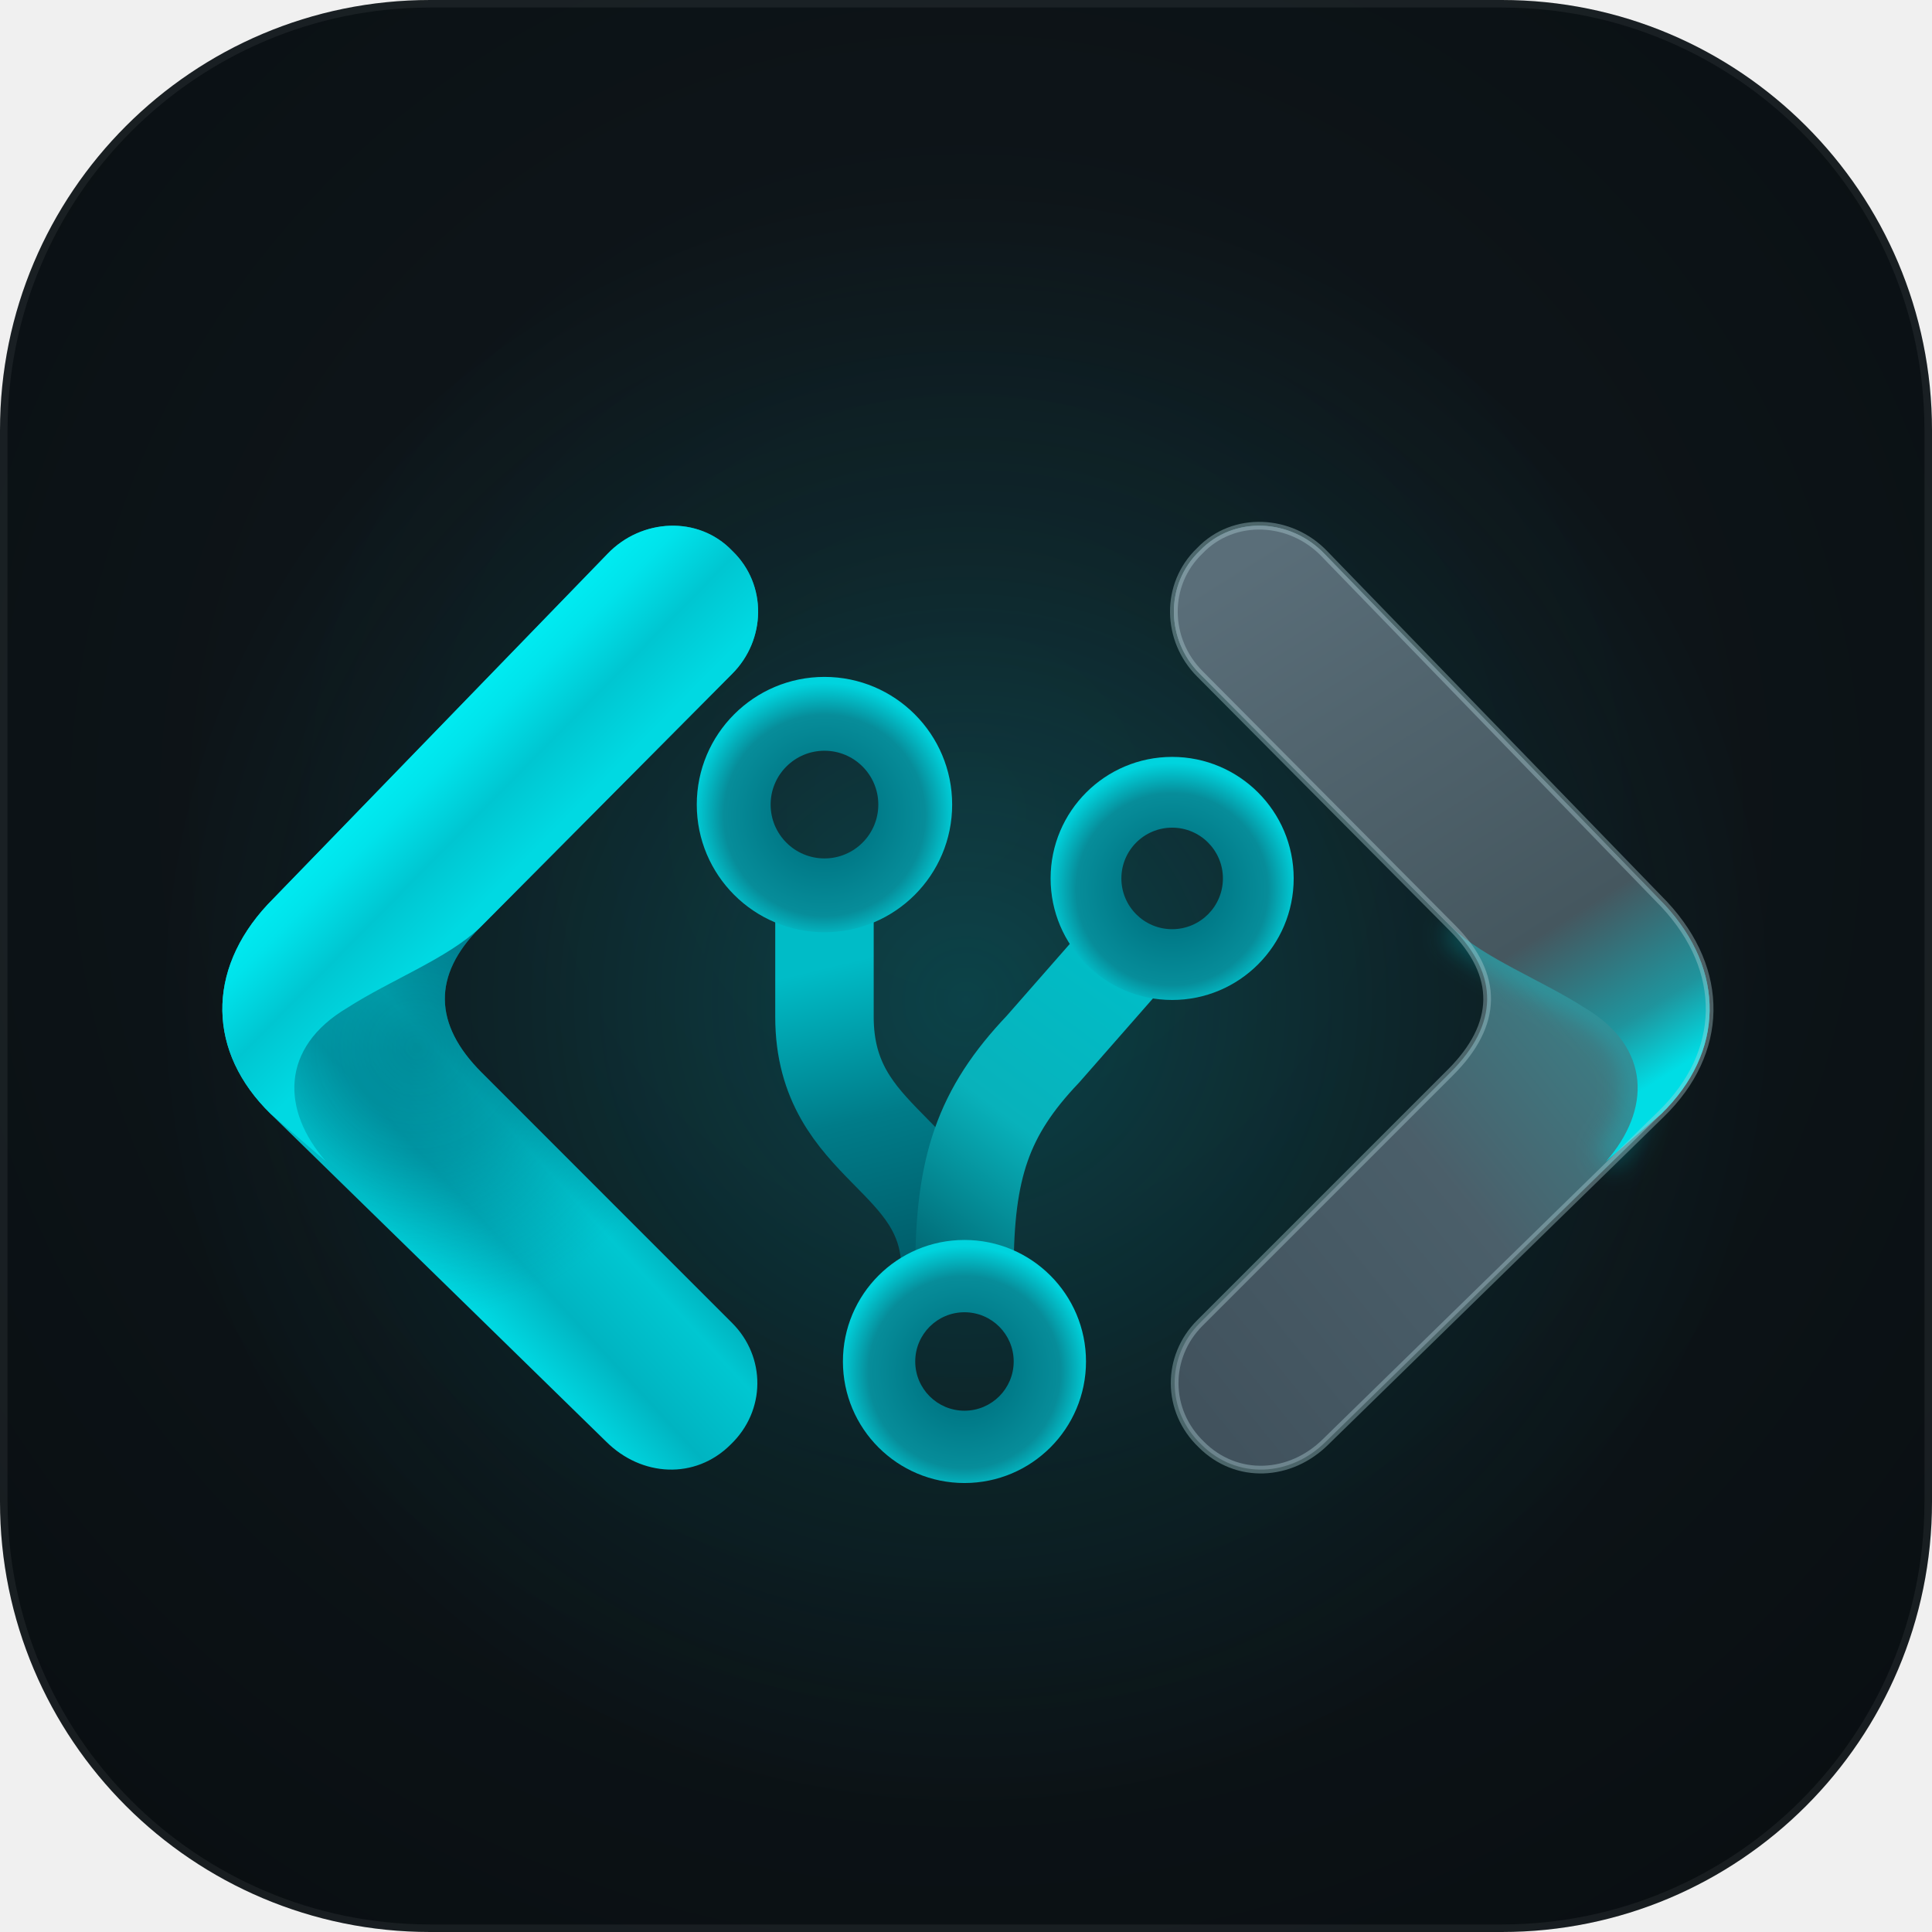
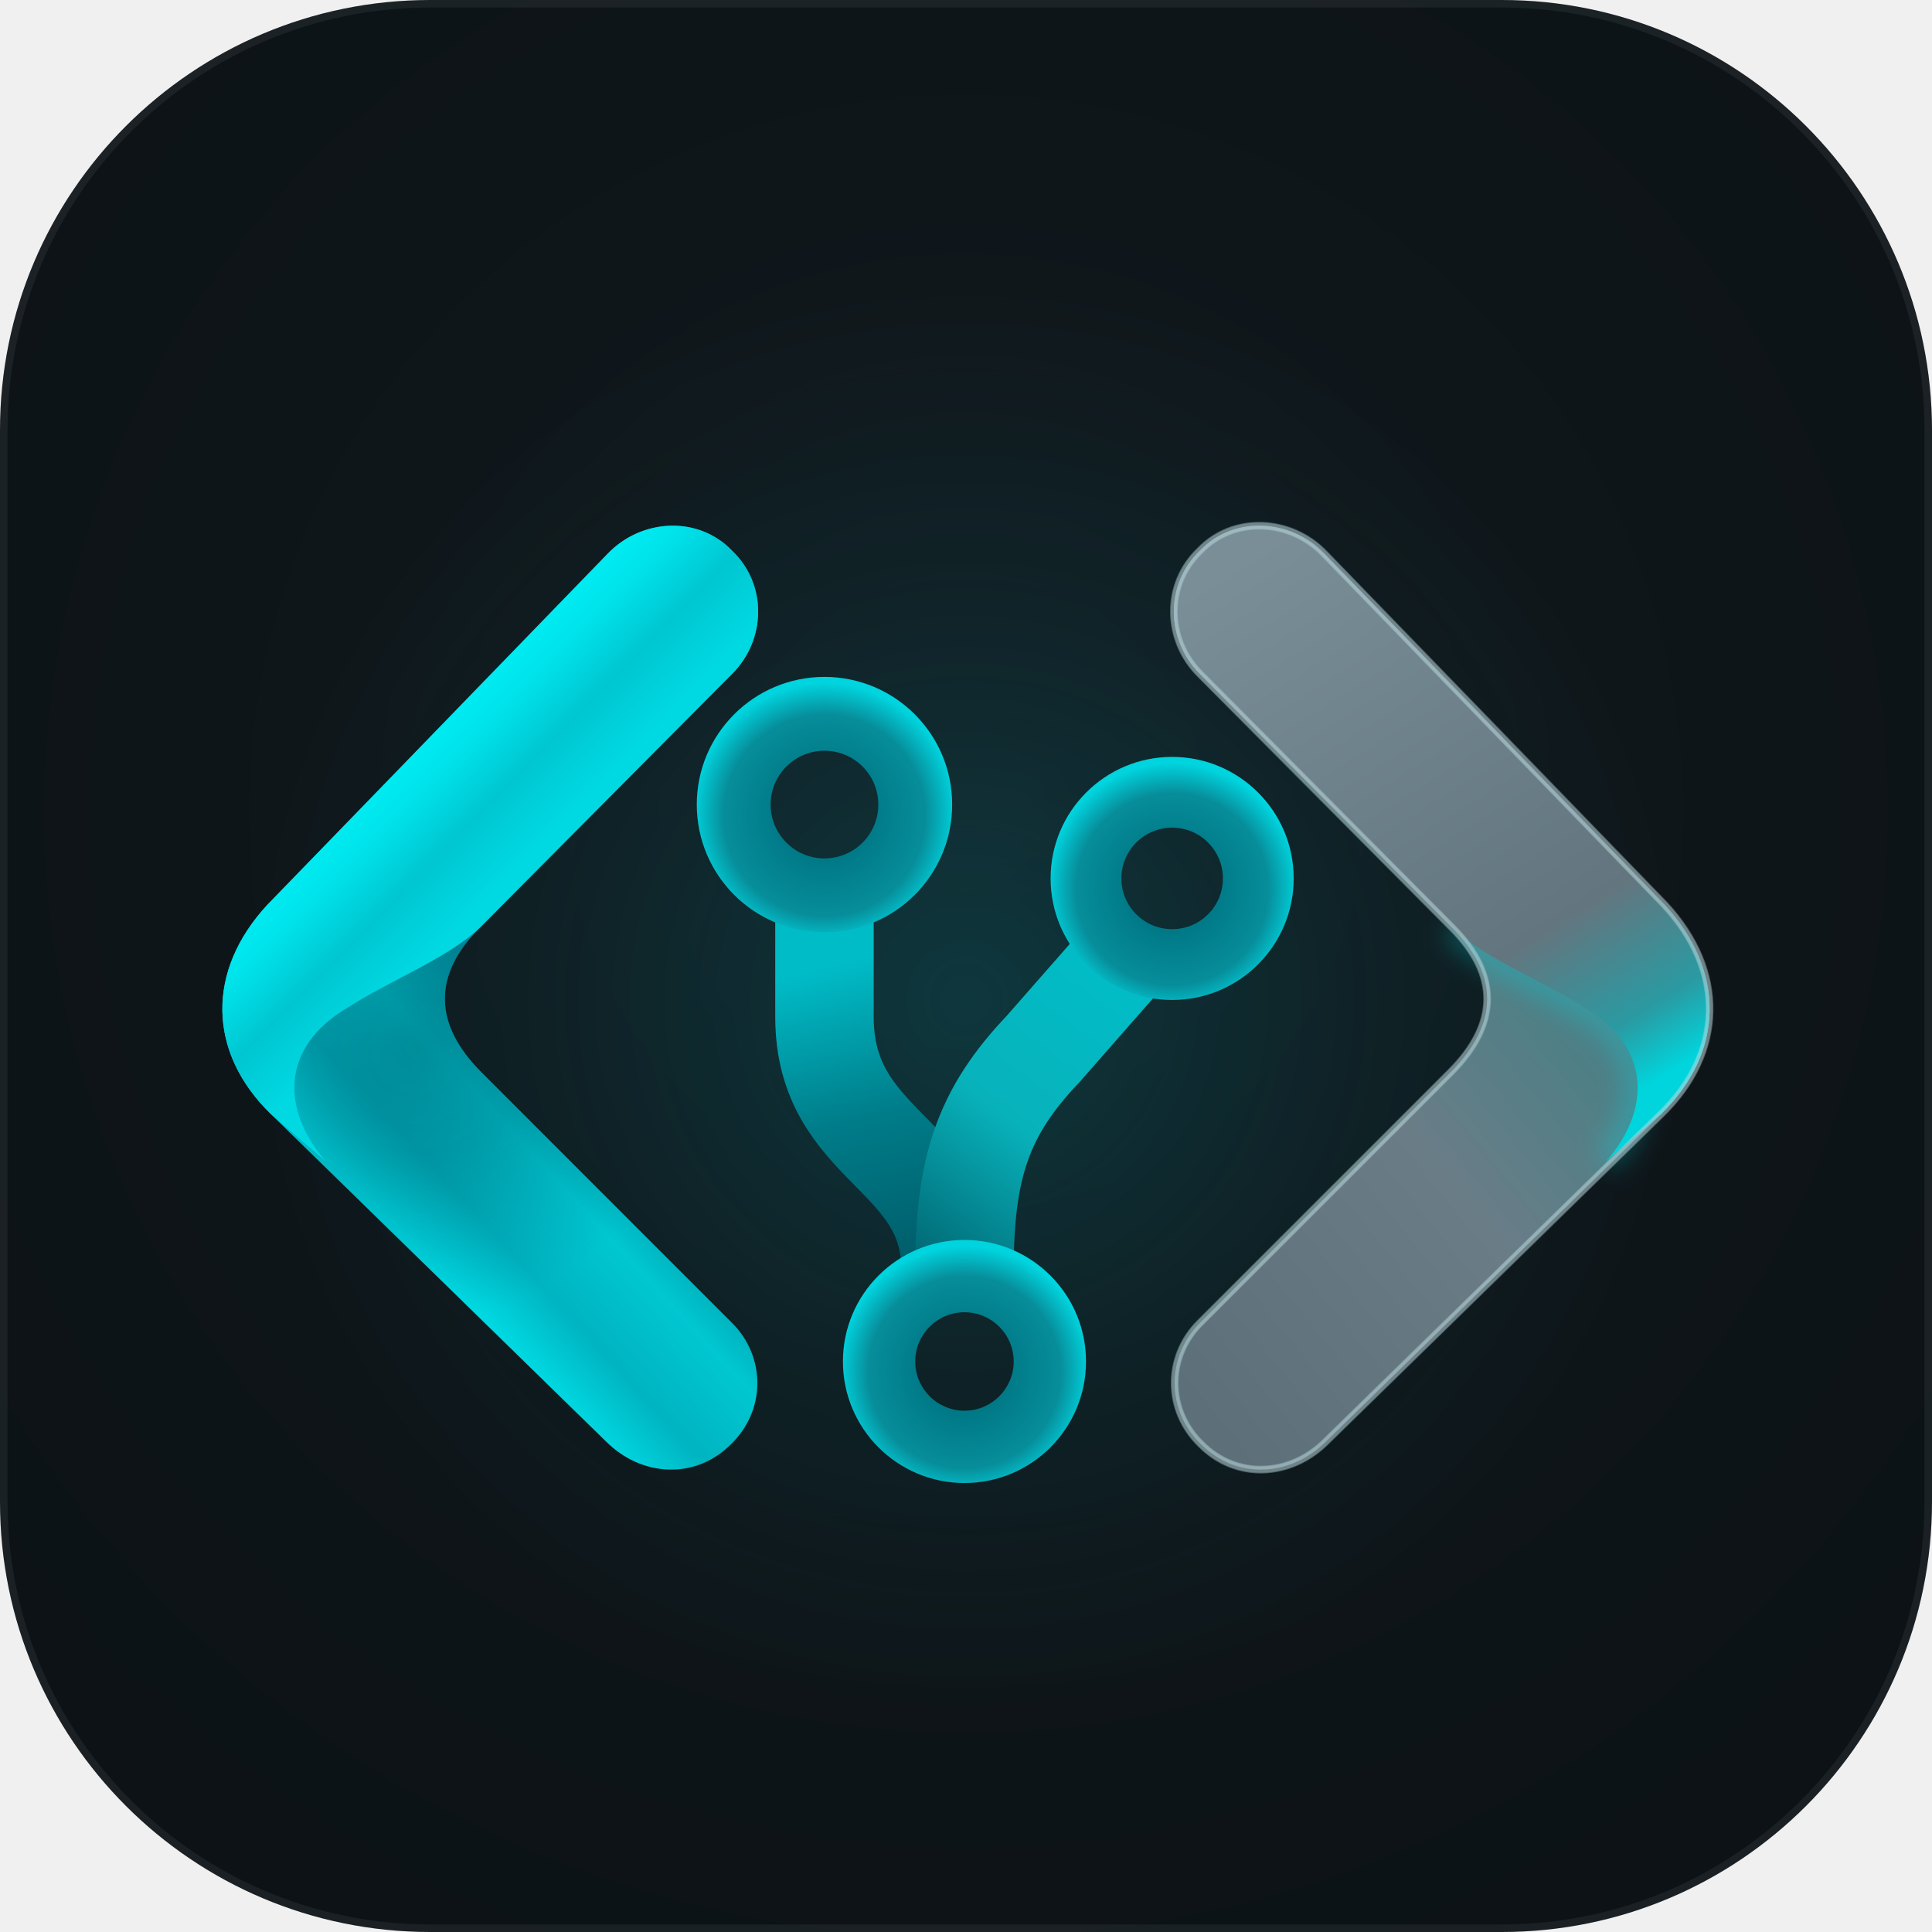
<svg xmlns="http://www.w3.org/2000/svg" viewBox="0 0 1024 1024" fill="none">
  <defs>
    <radialGradient id="tileBg" cx="512" cy="430" r="760" gradientUnits="userSpaceOnUse">
-       <stop stop-color="#111a1f" />
-       <stop offset="1" stop-color="#090e11" />
+       <stop stop-color="#121a1f" />
+       <stop offset="1" stop-color="#0b1114" />
    </radialGradient>
-     <radialGradient id="tileGlow" cx="512" cy="530" r="430" gradientUnits="userSpaceOnUse">
-       <stop stop-color="#00c7d1" stop-opacity="0.24" />
-       <stop offset=".55" stop-color="#00c7d1" stop-opacity="0.084" />
-       <stop offset="1" stop-color="#00c7d1" stop-opacity="0" />
+     <radialGradient id="tileGlow" cx="512" cy="530" r="380" gradientUnits="userSpaceOnUse">
+       <stop stop-color="#00b8c3" stop-opacity="0.19" />
+       <stop offset=".55" stop-color="#00b8c3" stop-opacity="0.066" />
+       <stop offset="1" stop-color="#00b8c3" stop-opacity="0" />
    </radialGradient>
  </defs>
  <rect width="1024" height="1024" rx="228" fill="url(#tileBg)" />
  <rect width="1024" height="1024" rx="228" fill="url(#tileGlow)" />
  <rect x="2" y="2" width="1020" height="1020" rx="226" stroke="#ffffff" stroke-opacity=".06" stroke-width="4" />
  <svg x="104" y="265" width="816" height="530" viewBox="0 0 1000 650" fill="none">
    <defs>
      <linearGradient id="leftBase" x1="242" y1="598" x2="355" y2="494" gradientUnits="userSpaceOnUse">
        <stop stop-color="#00dce5" />
        <stop offset=".3" stop-color="#00b4c1" />
        <stop offset=".65" stop-color="#00c7d1" />
        <stop offset="1" stop-color="#0098a8" />
      </linearGradient>
      <radialGradient id="leftShadow" cx="143" cy="356" r="176" gradientUnits="userSpaceOnUse">
        <stop stop-color="#004b5c" stop-opacity="0.45" />
        <stop offset=".42" stop-color="#005869" stop-opacity="0.34" />
        <stop offset="1" stop-color="#006476" stop-opacity="0" />
      </radialGradient>
      <clipPath id="leftShape">
        <path d="M267 35 C289 12 326 10 348 33 C371 55 370 91 348 113 L184 278 C153 309 154 341 185 372 L348 535 C370 557 370 592 347 614 C324 637 289 635 266 612 L48 399 C7 359 6 306 46 263 Z" />
      </clipPath>
      <linearGradient id="leftFold" x1="268" y1="19" x2="348" y2="98" gradientUnits="userSpaceOnUse">
        <stop stop-color="#00f0f5" />
        <stop offset=".28" stop-color="#00e3eb" />
        <stop offset=".62" stop-color="#00c6d1" />
        <stop offset="1" stop-color="#00d9e2" />
      </linearGradient>
      <linearGradient id="rightBase" x1="78" y1="380" x2="346" y2="597" gradientUnits="userSpaceOnUse">
-         <stop stop-color="#3d7a82" />
-         <stop offset=".36" stop-color="#4b5f6a" />
-         <stop offset="1" stop-color="#41525d" />
+         <stop stop-color="#4d7f86" />
+         <stop offset=".36" stop-color="#6a7d87" />
+         <stop offset="1" stop-color="#5d707a" />
      </linearGradient>
      <linearGradient id="rightFold" x1="300" y1="25" x2="72" y2="391" gradientUnits="userSpaceOnUse">
-         <stop stop-color="#5a6e79" />
-         <stop offset=".72" stop-color="#45575f" />
-         <stop offset=".9" stop-color="#1f949d" />
-         <stop offset="1" stop-color="#00dde5" />
+         <stop stop-color="#7a8e98" />
+         <stop offset=".72" stop-color="#63767f" />
+         <stop offset=".9" stop-color="#2a9aa2" />
+         <stop offset="1" stop-color="#00d5dd" />
      </linearGradient>
      <linearGradient id="leftBranch" x1="425" y1="300" x2="474" y2="505" gradientUnits="userSpaceOnUse">
        <stop stop-color="#00bcc7" />
        <stop offset=".48" stop-color="#007c89" />
        <stop offset="1" stop-color="#005966" />
      </linearGradient>
      <linearGradient id="rightBranch" x1="614" y1="311" x2="467" y2="510" gradientUnits="userSpaceOnUse">
        <stop stop-color="#00bdc7" />
        <stop offset=".5" stop-color="#08b2bb" />
        <stop offset="1" stop-color="#005e6a" />
      </linearGradient>
      <radialGradient id="node0" cx="408" cy="205" r="86" gradientUnits="userSpaceOnUse">
        <stop offset=".34" stop-color="#007987" />
        <stop offset=".76" stop-color="#078d9a" />
        <stop offset="1" stop-color="#00d4de" />
      </radialGradient>
      <radialGradient id="node1" cx="634" cy="253" r="82" gradientUnits="userSpaceOnUse">
        <stop offset=".34" stop-color="#007987" />
        <stop offset=".76" stop-color="#078d9a" />
        <stop offset="1" stop-color="#00d4de" />
      </radialGradient>
      <radialGradient id="node2" cx="499" cy="567" r="82" gradientUnits="userSpaceOnUse">
        <stop offset=".34" stop-color="#007987" />
        <stop offset=".76" stop-color="#078d9a" />
        <stop offset="1" stop-color="#00d4de" />
      </radialGradient>
      <filter id="foldGlow" x="-100%" y="-100%" width="300%" height="300%">
        <feGaussianBlur stdDeviation="8" />
      </filter>
    </defs>
    <path d="M267 35 C289 12 326 10 348 33 C371 55 370 91 348 113 L184 278 C153 309 154 341 185 372 L348 535 C370 557 370 592 347 614 C324 637 289 635 266 612 L48 399 C7 359 6 306 46 263 Z" fill="url(#leftBase)" />
    <circle cx="143" cy="356" r="176" fill="url(#leftShadow)" clip-path="url(#leftShape)" />
    <path d="M267 35 C289 12 326 10 348 33 C371 55 370 91 348 113 L184 278 C163 298 126 312 98 330 C54 356 55 397 84 430 L48 399 C7 359 6 306 46 263 Z" fill="url(#leftFold)" />
    <g transform="translate(1000 0) scale(-1 1)">
      <path d="M267 35 C289 12 326 10 348 33 C371 55 370 91 348 113 L184 278 C153 309 154 341 185 372 L348 535 C370 557 370 592 347 614 C324 637 289 635 266 612 L48 399 C7 359 6 306 46 263 Z" fill="url(#rightBase)" />
      <path d="M184 278 C163 298 126 312 98 330 C54 356 55 397 84 430" fill="none" stroke="#00e3eb" stroke-width="16" opacity=".3" filter="url(#foldGlow)" />
      <path d="M267 35 C289 12 326 10 348 33 C371 55 370 91 348 113 L184 278 C163 298 126 312 98 330 C54 356 55 397 84 430 L48 399 C7 359 6 306 46 263 Z" fill="url(#rightFold)" />
+       <path d="M267 35 C289 12 326 10 348 33 C371 55 370 91 348 113 L184 278 C153 309 154 341 185 372 L348 535 C370 557 370 592 347 614 C324 637 289 635 266 612 L48 399 C7 359 6 306 46 263 Z" stroke="#d3e6ea" stroke-opacity="0.28" stroke-width="4" stroke-linejoin="round" fill="none" />
      <path d="M267 35 C289 12 326 10 348 33 C371 55 370 91 348 113 L184 278 C153 309 154 341 185 372 L348 535 C370 557 370 592 347 614 C324 637 289 635 266 612 L48 399 C7 359 6 306 46 263 Z" stroke="#b4d6dc" stroke-opacity="0.38" stroke-width="5" stroke-linejoin="round" fill="none" />
    </g>
    <path d="M408 270 V336 C408 421 489 424 490 499" stroke="url(#leftBranch)" stroke-width="64" fill="none" />
    <path d="M600 300 L550 357 C511 398 499 434 499 501" stroke="url(#rightBranch)" stroke-width="64" fill="none" />
    <path d="M491 198a83 83 0 1 0 -166 0a83 83 0 1 0 166 0M443 198a35 35 0 1 0 -70 0a35 35 0 1 0 70 0" fill="url(#node0)" fill-rule="evenodd" />
    <path d="M713 246a79 79 0 1 0 -158 0a79 79 0 1 0 158 0M667 246a33 33 0 1 0 -66 0a33 33 0 1 0 66 0" fill="url(#node1)" fill-rule="evenodd" />
    <path d="M578 560a79 79 0 1 0 -158 0a79 79 0 1 0 158 0M531 560a32 32 0 1 0 -64 0a32 32 0 1 0 64 0" fill="url(#node2)" fill-rule="evenodd" />
  </svg>
</svg>
